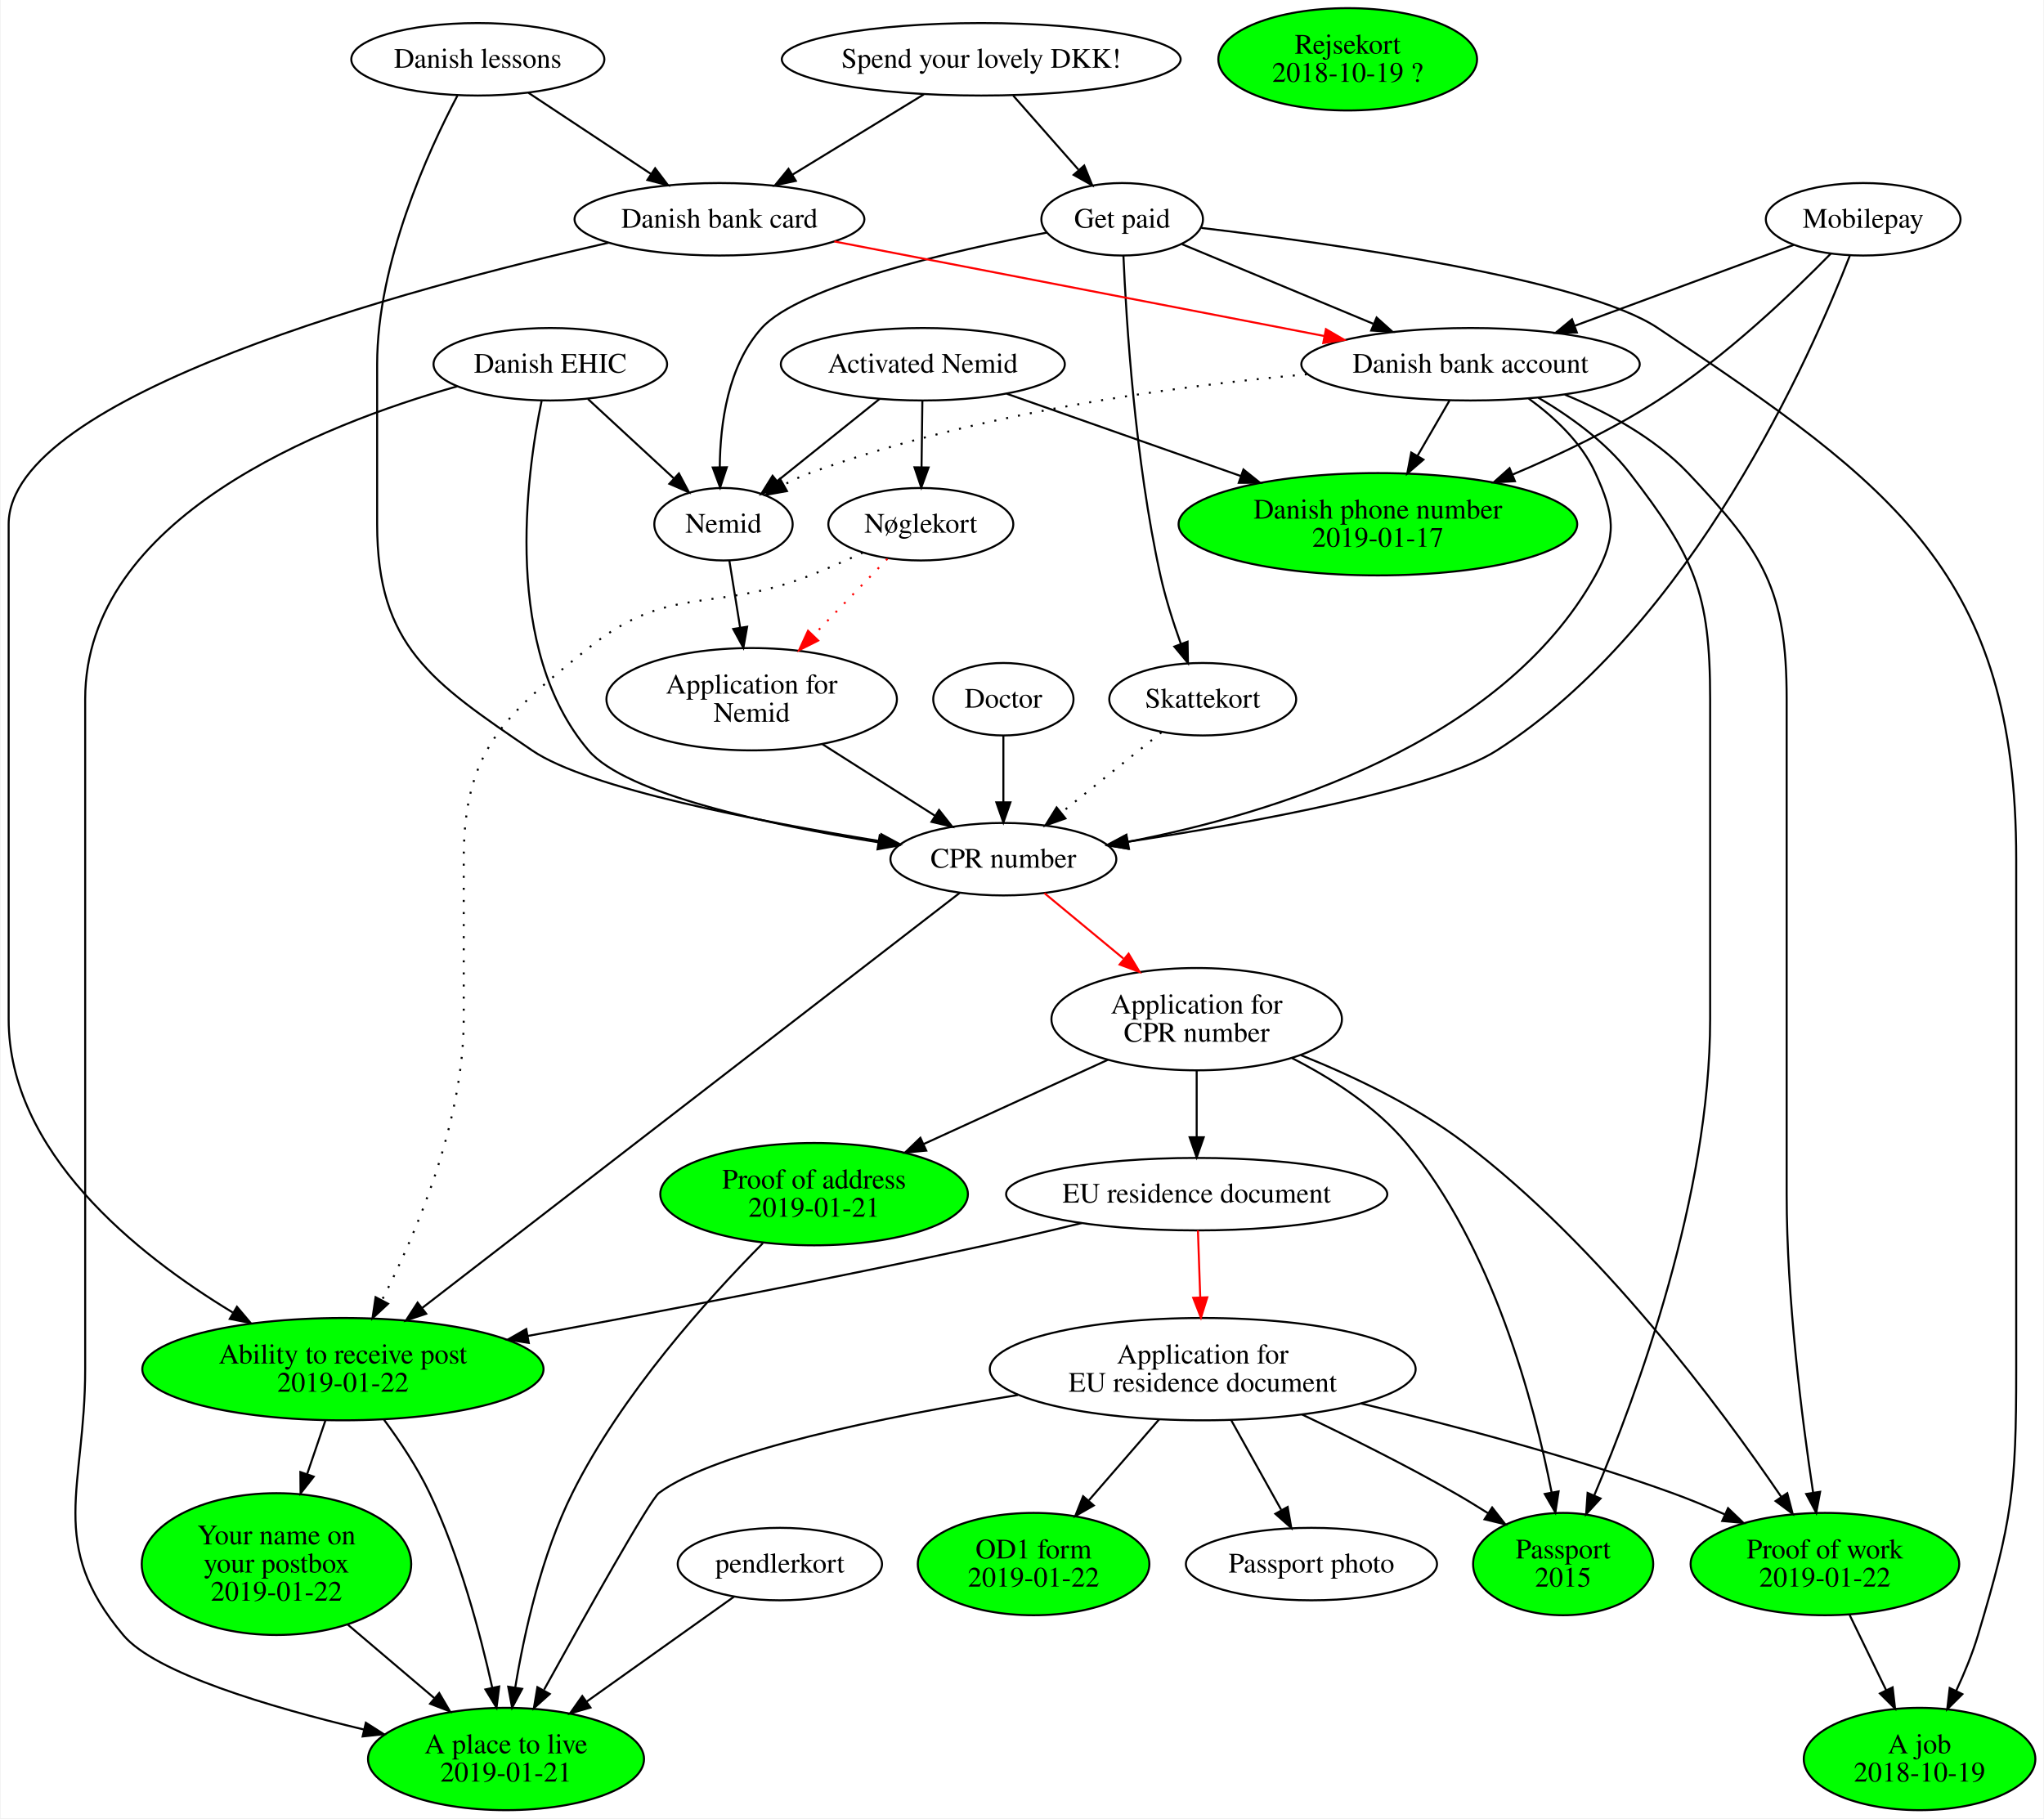
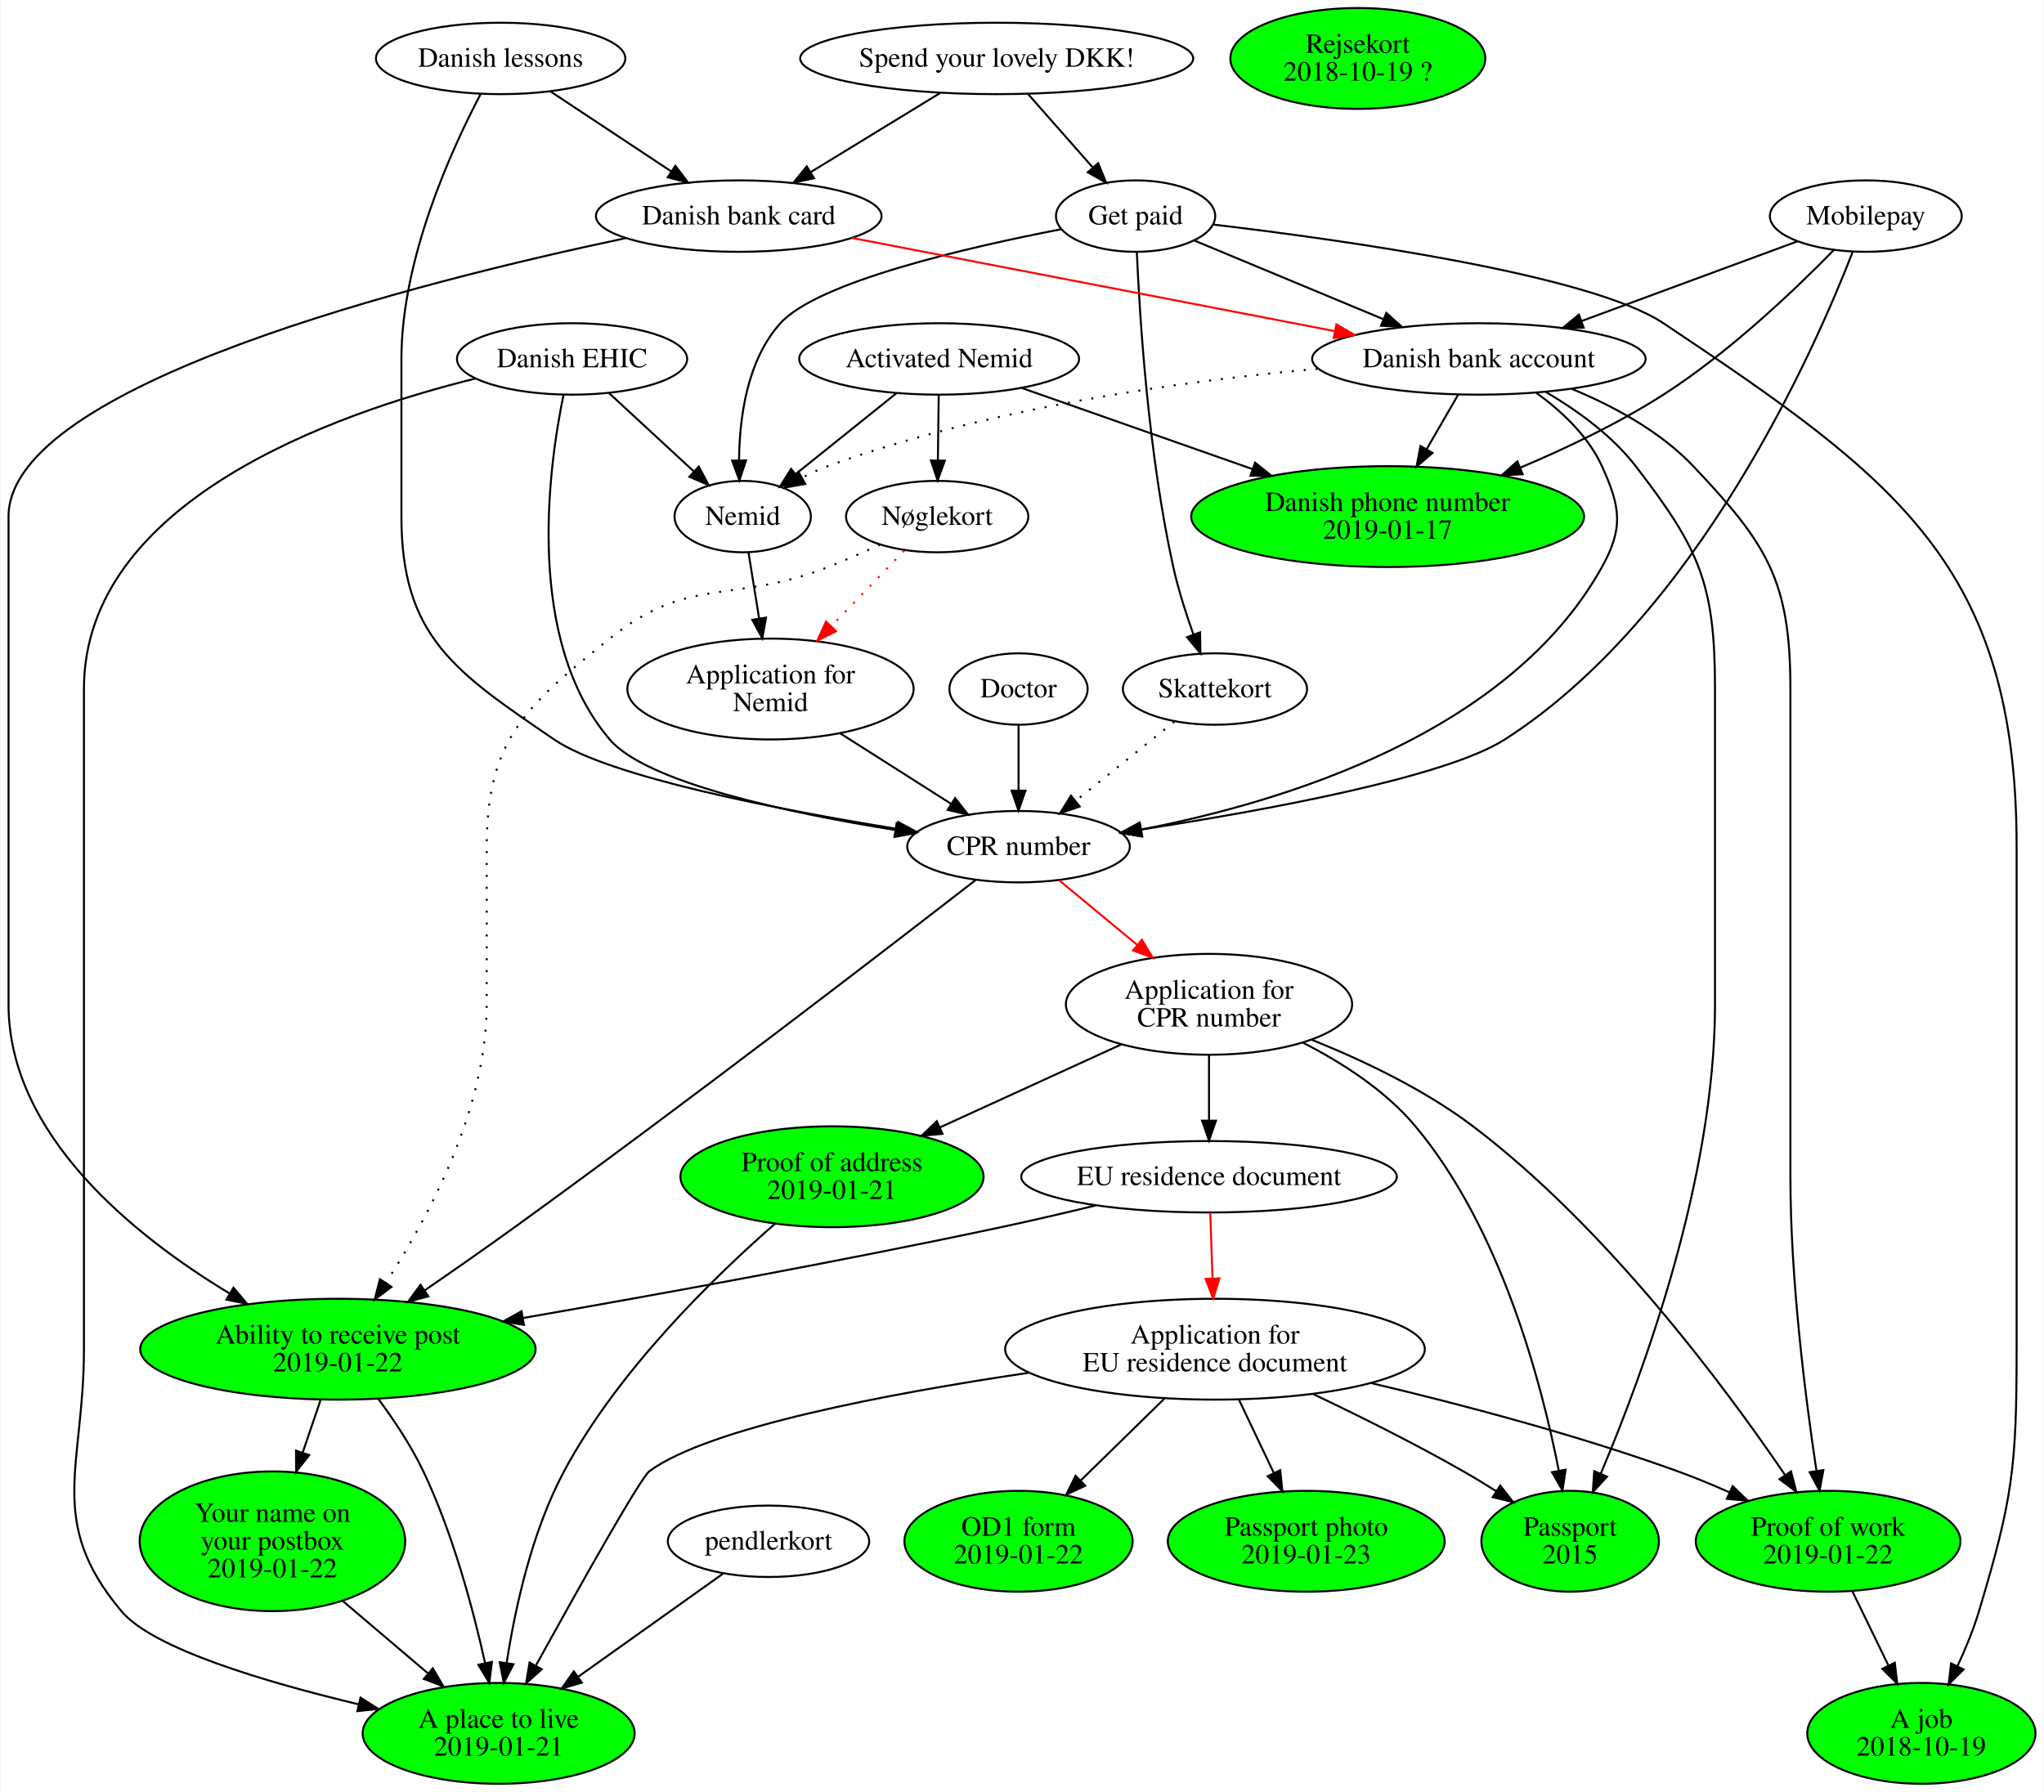
- <svg xmlns="http://www.w3.org/2000/svg" width="1015pt" height="903pt" viewBox="0.00 0.00 1014.50 903.09">
+ <svg xmlns="http://www.w3.org/2000/svg" width="1030pt" height="903pt" viewBox="0.00 0.00 1029.50 903.09">
  <g id="graph0" class="graph" transform="scale(1 1) rotate(0) translate(4 899.0925)">
-     <polygon fill="#ffffff" stroke="transparent" points="-4,4 -4,-899.092 1010.505,-899.092 1010.505,4 -4,4" />
+     <polygon fill="#ffffff" stroke="transparent" points="-4,4 -4,-899.092 1025.505,-899.092 1025.505,4 -4,4" />
    <g id="node1" class="node">
-       <ellipse fill="#00ff00" stroke="#000000" cx="949" cy="-25.456" rx="57.51" ry="25.412" />
-       <text text-anchor="middle" x="949" y="-28.256" font-family="Times,serif" font-size="14.00" fill="#000000">A job</text>
-       <text text-anchor="middle" x="949" y="-14.256" font-family="Times,serif" font-size="14.00" fill="#000000">2018-10-19</text>
+       <ellipse fill="#00ff00" stroke="#000000" cx="964" cy="-25.456" rx="57.51" ry="25.412" />
+       <text text-anchor="middle" x="964" y="-28.256" font-family="Times,serif" font-size="14.00" fill="#000000">A job</text>
+       <text text-anchor="middle" x="964" y="-14.256" font-family="Times,serif" font-size="14.00" fill="#000000">2018-10-19</text>
    </g>
    <g id="node2" class="node">
-       <ellipse fill="#00ff00" stroke="#000000" cx="902" cy="-122.267" rx="66.707" ry="25.412" />
-       <text text-anchor="middle" x="902" y="-125.067" font-family="Times,serif" font-size="14.00" fill="#000000">Proof of work</text>
-       <text text-anchor="middle" x="902" y="-111.067" font-family="Times,serif" font-size="14.00" fill="#000000">2019-01-22</text>
+       <ellipse fill="#00ff00" stroke="#000000" cx="917" cy="-122.267" rx="66.707" ry="25.412" />
+       <text text-anchor="middle" x="917" y="-125.067" font-family="Times,serif" font-size="14.00" fill="#000000">Proof of work</text>
+       <text text-anchor="middle" x="917" y="-111.067" font-family="Times,serif" font-size="14.00" fill="#000000">2019-01-22</text>
    </g>
    <g id="edge1" class="edge">
-       <path fill="none" stroke="#000000" d="M914.226,-97.084C919.775,-85.655 926.422,-71.962 932.412,-59.624" />
-       <polygon fill="#000000" stroke="#000000" points="935.616,-61.038 936.835,-50.513 929.319,-57.98 935.616,-61.038" />
+       <path fill="none" stroke="#000000" d="M929.226,-97.084C934.775,-85.655 941.422,-71.962 947.412,-59.624" />
+       <polygon fill="#000000" stroke="#000000" points="950.616,-61.038 951.835,-50.513 944.319,-57.98 950.616,-61.038" />
    </g>
    <g id="node3" class="node">
-       <ellipse fill="#00ff00" stroke="#000000" cx="772" cy="-122.267" rx="44.73" ry="25.412" />
-       <text text-anchor="middle" x="772" y="-125.067" font-family="Times,serif" font-size="14.00" fill="#000000">Passport</text>
-       <text text-anchor="middle" x="772" y="-111.067" font-family="Times,serif" font-size="14.00" fill="#000000">2015</text>
+       <ellipse fill="#00ff00" stroke="#000000" cx="787" cy="-122.267" rx="44.73" ry="25.412" />
+       <text text-anchor="middle" x="787" y="-125.067" font-family="Times,serif" font-size="14.00" fill="#000000">Passport</text>
+       <text text-anchor="middle" x="787" y="-111.067" font-family="Times,serif" font-size="14.00" fill="#000000">2015</text>
    </g>
    <g id="node4" class="node">
-       <ellipse fill="#00ff00" stroke="#000000" cx="680" cy="-638.725" rx="98.984" ry="25.412" />
-       <text text-anchor="middle" x="680" y="-641.525" font-family="Times,serif" font-size="14.00" fill="#000000">Danish phone number</text>
-       <text text-anchor="middle" x="680" y="-627.525" font-family="Times,serif" font-size="14.00" fill="#000000">2019-01-17</text>
+       <ellipse fill="#00ff00" stroke="#000000" cx="695" cy="-638.725" rx="98.984" ry="25.412" />
+       <text text-anchor="middle" x="695" y="-641.525" font-family="Times,serif" font-size="14.00" fill="#000000">Danish phone number</text>
+       <text text-anchor="middle" x="695" y="-627.525" font-family="Times,serif" font-size="14.00" fill="#000000">2019-01-17</text>
    </g>
    <g id="node5" class="node">
-       <ellipse fill="#00ff00" stroke="#000000" cx="665" cy="-869.637" rx="64.248" ry="25.412" />
-       <text text-anchor="middle" x="665" y="-872.437" font-family="Times,serif" font-size="14.00" fill="#000000">Rejsekort</text>
-       <text text-anchor="middle" x="665" y="-858.437" font-family="Times,serif" font-size="14.00" fill="#000000">2018-10-19 ?</text>
+       <ellipse fill="#00ff00" stroke="#000000" cx="680" cy="-869.637" rx="64.248" ry="25.412" />
+       <text text-anchor="middle" x="680" y="-872.437" font-family="Times,serif" font-size="14.00" fill="#000000">Rejsekort</text>
+       <text text-anchor="middle" x="680" y="-858.437" font-family="Times,serif" font-size="14.00" fill="#000000">2018-10-19 ?</text>
    </g>
    <g id="node6" class="node">
      <ellipse fill="#00ff00" stroke="#000000" cx="247" cy="-25.456" rx="68.545" ry="25.412" />
      <text text-anchor="middle" x="247" y="-28.256" font-family="Times,serif" font-size="14.00" fill="#000000">A place to live</text>
      <text text-anchor="middle" x="247" y="-14.256" font-family="Times,serif" font-size="14.00" fill="#000000">2019-01-21</text>
    </g>
    <g id="node7" class="node">
      <ellipse fill="#00ff00" stroke="#000000" cx="133" cy="-122.267" rx="66.919" ry="35.211" />
      <text text-anchor="middle" x="133" y="-132.067" font-family="Times,serif" font-size="14.00" fill="#000000">Your name on</text>
      <text text-anchor="middle" x="133" y="-118.067" font-family="Times,serif" font-size="14.00" fill="#000000">your postbox</text>
      <text text-anchor="middle" x="133" y="-104.067" font-family="Times,serif" font-size="14.00" fill="#000000">2019-01-22</text>
    </g>
    <g id="edge2" class="edge">
      <path fill="none" stroke="#000000" d="M168.445,-92.166C182.105,-80.566 197.701,-67.322 211.377,-55.707" />
      <polygon fill="#000000" stroke="#000000" points="213.822,-58.223 219.179,-49.082 209.291,-52.888 213.822,-58.223" />
    </g>
    <g id="node8" class="node">
      <ellipse fill="#00ff00" stroke="#000000" cx="166" cy="-219.078" rx="99.627" ry="25.412" />
      <text text-anchor="middle" x="166" y="-221.878" font-family="Times,serif" font-size="14.00" fill="#000000">Ability to receive post</text>
      <text text-anchor="middle" x="166" y="-207.878" font-family="Times,serif" font-size="14.00" fill="#000000">2019-01-22</text>
    </g>
    <g id="edge3" class="edge">
      <path fill="none" stroke="#000000" d="M186.425,-193.934C194.344,-183.236 202.943,-170.315 209,-157.622 223.907,-126.383 234.117,-88.138 240.169,-60.842" />
      <polygon fill="#000000" stroke="#000000" points="243.615,-61.465 242.286,-50.954 236.77,-59.999 243.615,-61.465" />
    </g>
    <g id="edge4" class="edge">
      <path fill="none" stroke="#000000" d="M157.33,-193.642C154.553,-185.496 151.391,-176.22 148.287,-167.113" />
      <polygon fill="#000000" stroke="#000000" points="151.501,-165.695 144.962,-157.359 144.875,-167.954 151.501,-165.695" />
    </g>
    <g id="node9" class="node">
      <ellipse fill="none" stroke="#000000" cx="383" cy="-122.267" rx="50.74" ry="18" />
      <text text-anchor="middle" x="383" y="-118.067" font-family="Times,serif" font-size="14.00" fill="#000000">pendlerkort</text>
    </g>
    <g id="edge5" class="edge">
      <path fill="none" stroke="#000000" d="M360.237,-106.063C340.282,-91.859 310.817,-70.884 286.945,-53.891" />
      <polygon fill="#000000" stroke="#000000" points="288.936,-51.011 278.759,-48.063 284.876,-56.714 288.936,-51.011" />
    </g>
    <g id="node10" class="node">
-       <ellipse fill="none" stroke="#000000" cx="593" cy="-219.078" rx="105.743" ry="25.412" />
-       <text text-anchor="middle" x="593" y="-221.878" font-family="Times,serif" font-size="14.00" fill="#000000">Application for</text>
-       <text text-anchor="middle" x="593" y="-207.878" font-family="Times,serif" font-size="14.00" fill="#000000">EU residence document</text>
+       <ellipse fill="none" stroke="#000000" cx="608" cy="-219.078" rx="105.743" ry="25.412" />
+       <text text-anchor="middle" x="608" y="-221.878" font-family="Times,serif" font-size="14.00" fill="#000000">Application for</text>
+       <text text-anchor="middle" x="608" y="-207.878" font-family="Times,serif" font-size="14.00" fill="#000000">EU residence document</text>
    </g>
    <g id="edge7" class="edge">
-       <path fill="none" stroke="#000000" d="M671.728,-201.995C717.387,-191.18 775.637,-175.816 826,-157.622 834.644,-154.5 843.649,-150.766 852.31,-146.913" />
-       <polygon fill="#000000" stroke="#000000" points="853.89,-150.039 861.54,-142.708 850.989,-143.669 853.89,-150.039" />
+       <path fill="none" stroke="#000000" d="M686.728,-201.995C732.387,-191.18 790.637,-175.816 841,-157.622 849.644,-154.5 858.649,-150.766 867.31,-146.913" />
+       <polygon fill="#000000" stroke="#000000" points="868.89,-150.039 876.54,-142.708 865.989,-143.669 868.89,-150.039" />
    </g>
    <g id="edge8" class="edge">
-       <path fill="none" stroke="#000000" d="M642.401,-196.511C665.683,-185.441 693.633,-171.52 718,-157.622 723.494,-154.489 729.189,-151.019 734.731,-147.513" />
-       <polygon fill="#000000" stroke="#000000" points="736.751,-150.375 743.262,-142.017 732.96,-144.491 736.751,-150.375" />
+       <path fill="none" stroke="#000000" d="M657.401,-196.511C680.683,-185.441 708.633,-171.52 733,-157.622 738.494,-154.489 744.189,-151.019 749.731,-147.513" />
+       <polygon fill="#000000" stroke="#000000" points="751.751,-150.375 758.262,-142.017 747.96,-144.491 751.751,-150.375" />
    </g>
    <g id="edge6" class="edge">
-       <path fill="none" stroke="#000000" d="M501.235,-206.23C434.501,-195.417 351.128,-178.407 323,-157.622 318.511,-154.305 286.933,-97.963 265.919,-59.923" />
-       <polygon fill="#000000" stroke="#000000" points="268.721,-57.756 260.827,-50.69 262.592,-61.137 268.721,-57.756" />
+       <path fill="none" stroke="#000000" d="M514.058,-207.18C443.168,-196.683 353.149,-179.635 323,-157.622 318.492,-154.331 286.921,-97.981 265.913,-59.932" />
+       <polygon fill="#000000" stroke="#000000" points="268.715,-57.765 260.822,-50.697 262.584,-61.144 268.715,-57.765" />
    </g>
    <g id="node11" class="node">
      <ellipse fill="#00ff00" stroke="#000000" cx="509" cy="-122.267" rx="57.51" ry="25.412" />
      <text text-anchor="middle" x="509" y="-125.067" font-family="Times,serif" font-size="14.00" fill="#000000">OD1 form</text>
      <text text-anchor="middle" x="509" y="-111.067" font-family="Times,serif" font-size="14.00" fill="#000000">2019-01-22</text>
    </g>
    <g id="edge9" class="edge">
-       <path fill="none" stroke="#000000" d="M571.368,-194.147C560.74,-181.899 547.817,-167.005 536.497,-153.957" />
-       <polygon fill="#000000" stroke="#000000" points="538.887,-151.372 529.69,-146.113 533.6,-155.959 538.887,-151.372" />
+       <path fill="none" stroke="#000000" d="M582.505,-194.147C569.647,-181.573 553.937,-166.211 540.347,-152.921" />
+       <polygon fill="#000000" stroke="#000000" points="542.643,-150.271 533.046,-145.781 537.749,-155.275 542.643,-150.271" />
    </g>
    <g id="node12" class="node">
-       <ellipse fill="none" stroke="#000000" cx="647" cy="-122.267" rx="62.367" ry="18" />
-       <text text-anchor="middle" x="647" y="-118.067" font-family="Times,serif" font-size="14.00" fill="#000000">Passport photo</text>
+       <ellipse fill="#00ff00" stroke="#000000" cx="654" cy="-122.267" rx="69.778" ry="25.412" />
+       <text text-anchor="middle" x="654" y="-125.067" font-family="Times,serif" font-size="14.00" fill="#000000">Passport photo</text>
+       <text text-anchor="middle" x="654" y="-111.067" font-family="Times,serif" font-size="14.00" fill="#000000">2019-01-23</text>
    </g>
    <g id="edge10" class="edge">
-       <path fill="none" stroke="#000000" d="M607.188,-193.642C614.805,-179.987 624.192,-163.156 631.939,-149.269" />
-       <polygon fill="#000000" stroke="#000000" points="635.183,-150.638 636.997,-140.2 629.069,-147.228 635.183,-150.638" />
+       <path fill="none" stroke="#000000" d="M620.086,-193.642C625.421,-182.414 631.776,-169.04 637.535,-156.919" />
+       <polygon fill="#000000" stroke="#000000" points="640.864,-158.067 641.995,-147.533 634.542,-155.063 640.864,-158.067" />
    </g>
    <g id="node13" class="node">
-       <ellipse fill="none" stroke="#000000" cx="590" cy="-305.99" rx="94.655" ry="18" />
-       <text text-anchor="middle" x="590" y="-301.79" font-family="Times,serif" font-size="14.00" fill="#000000">EU residence document</text>
+       <ellipse fill="none" stroke="#000000" cx="605" cy="-305.99" rx="94.655" ry="18" />
+       <text text-anchor="middle" x="605" y="-301.79" font-family="Times,serif" font-size="14.00" fill="#000000">EU residence document</text>
    </g>
    <g id="edge12" class="edge">
-       <path fill="none" stroke="#000000" d="M532.894,-291.624C517.389,-287.866 500.58,-283.921 485,-280.534 408.752,-263.957 321.75,-247.348 257.886,-235.584" />
-       <polygon fill="#000000" stroke="#000000" points="258.308,-232.103 247.84,-233.738 257.043,-238.988 258.308,-232.103" />
+       <path fill="none" stroke="#000000" d="M547.913,-291.536C532.408,-287.779 515.594,-283.856 500,-280.534 419.097,-263.298 326.554,-246.496 259.429,-234.829" />
+       <polygon fill="#000000" stroke="#000000" points="259.748,-231.332 249.297,-233.073 258.553,-238.23 259.748,-231.332" />
    </g>
    <g id="edge11" class="edge">
-       <path fill="none" stroke="#ff0000" d="M590.622,-287.982C590.953,-278.389 591.372,-266.241 591.766,-254.827" />
-       <polygon fill="#ff0000" stroke="#ff0000" points="595.27,-254.759 592.117,-244.644 588.274,-254.518 595.27,-254.759" />
+       <path fill="none" stroke="#ff0000" d="M605.622,-287.982C605.953,-278.389 606.372,-266.241 606.766,-254.827" />
+       <polygon fill="#ff0000" stroke="#ff0000" points="610.27,-254.759 607.117,-244.644 603.274,-254.518 610.27,-254.759" />
    </g>
    <g id="node14" class="node">
-       <ellipse fill="none" stroke="#000000" cx="590" cy="-392.902" rx="72.138" ry="25.412" />
-       <text text-anchor="middle" x="590" y="-395.702" font-family="Times,serif" font-size="14.00" fill="#000000">Application for</text>
-       <text text-anchor="middle" x="590" y="-381.702" font-family="Times,serif" font-size="14.00" fill="#000000">CPR number</text>
+       <ellipse fill="none" stroke="#000000" cx="605" cy="-392.902" rx="72.138" ry="25.412" />
+       <text text-anchor="middle" x="605" y="-395.702" font-family="Times,serif" font-size="14.00" fill="#000000">Application for</text>
+       <text text-anchor="middle" x="605" y="-381.702" font-family="Times,serif" font-size="14.00" fill="#000000">CPR number</text>
    </g>
    <g id="edge14" class="edge">
-       <path fill="none" stroke="#000000" d="M641.798,-375.023C667.661,-364.644 698.561,-349.944 723,-331.446 790.17,-280.603 849.696,-200.618 880.265,-155.717" />
-       <polygon fill="#000000" stroke="#000000" points="883.302,-157.473 885.986,-147.224 877.497,-153.562 883.302,-157.473" />
+       <path fill="none" stroke="#000000" d="M656.798,-375.023C682.661,-364.644 713.561,-349.944 738,-331.446 805.17,-280.603 864.696,-200.618 895.265,-155.717" />
+       <polygon fill="#000000" stroke="#000000" points="898.302,-157.473 900.986,-147.224 892.497,-153.562 898.302,-157.473" />
    </g>
    <g id="edge16" class="edge">
-       <path fill="none" stroke="#000000" d="M637.387,-373.538C657.131,-363.471 678.922,-349.457 694,-331.446 737.048,-280.025 757.536,-202.559 766.296,-157.743" />
-       <polygon fill="#000000" stroke="#000000" points="769.74,-158.365 768.135,-147.893 762.859,-157.081 769.74,-158.365" />
+       <path fill="none" stroke="#000000" d="M652.387,-373.538C672.131,-363.471 693.922,-349.457 709,-331.446 752.048,-280.025 772.536,-202.559 781.296,-157.743" />
+       <polygon fill="#000000" stroke="#000000" points="784.74,-158.365 783.135,-147.893 777.859,-157.081 784.74,-158.365" />
    </g>
    <g id="edge13" class="edge">
-       <path fill="none" stroke="#000000" d="M590,-367.295C590,-356.93 590,-344.926 590,-334.301" />
-       <polygon fill="#000000" stroke="#000000" points="593.5,-334.249 590,-324.249 586.5,-334.249 593.5,-334.249" />
+       <path fill="none" stroke="#000000" d="M605,-367.295C605,-356.93 605,-344.926 605,-334.301" />
+       <polygon fill="#000000" stroke="#000000" points="608.5,-334.249 605,-324.249 601.5,-334.249 608.5,-334.249" />
    </g>
    <g id="node15" class="node">
-       <ellipse fill="#00ff00" stroke="#000000" cx="400" cy="-305.99" rx="76.394" ry="25.412" />
-       <text text-anchor="middle" x="400" y="-308.79" font-family="Times,serif" font-size="14.00" fill="#000000">Proof of address</text>
-       <text text-anchor="middle" x="400" y="-294.79" font-family="Times,serif" font-size="14.00" fill="#000000">2019-01-21</text>
+       <ellipse fill="#00ff00" stroke="#000000" cx="415" cy="-305.99" rx="76.394" ry="25.412" />
+       <text text-anchor="middle" x="415" y="-308.79" font-family="Times,serif" font-size="14.00" fill="#000000">Proof of address</text>
+       <text text-anchor="middle" x="415" y="-294.79" font-family="Times,serif" font-size="14.00" fill="#000000">2019-01-21</text>
    </g>
    <g id="edge15" class="edge">
-       <path fill="none" stroke="#000000" d="M545.933,-372.744C518.631,-360.255 483.361,-344.122 454.335,-330.844" />
-       <polygon fill="#000000" stroke="#000000" points="455.697,-327.619 445.148,-326.642 452.786,-333.985 455.697,-327.619" />
+       <path fill="none" stroke="#000000" d="M560.933,-372.744C533.631,-360.255 498.361,-344.122 469.335,-330.844" />
+       <polygon fill="#000000" stroke="#000000" points="470.697,-327.619 460.148,-326.642 467.786,-333.985 470.697,-327.619" />
    </g>
    <g id="edge19" class="edge">
-       <path fill="none" stroke="#000000" d="M374.534,-281.621C347.186,-254.038 304.384,-206.545 280,-157.622 264.658,-126.842 256.098,-88.383 251.565,-60.902" />
-       <polygon fill="#000000" stroke="#000000" points="255.012,-60.29 250.019,-50.946 248.095,-61.364 255.012,-60.29" />
+       <path fill="none" stroke="#000000" d="M386.232,-282.28C355.361,-255.274 307.118,-208.283 280,-157.622 263.72,-127.208 255.279,-88.545 251.029,-60.906" />
+       <polygon fill="#000000" stroke="#000000" points="254.477,-60.298 249.597,-50.894 247.548,-61.288 254.477,-60.298" />
    </g>
    <g id="node16" class="node">
-       <ellipse fill="none" stroke="#000000" cx="494" cy="-472.357" rx="56.094" ry="18" />
-       <text text-anchor="middle" x="494" y="-468.157" font-family="Times,serif" font-size="14.00" fill="#000000">CPR number</text>
+       <ellipse fill="none" stroke="#000000" cx="509" cy="-472.357" rx="56.094" ry="18" />
+       <text text-anchor="middle" x="509" y="-468.157" font-family="Times,serif" font-size="14.00" fill="#000000">CPR number</text>
    </g>
    <g id="edge18" class="edge">
-       <path fill="none" stroke="#000000" d="M472.225,-455.543C417.778,-413.5 275.11,-303.332 205.433,-249.528" />
-       <polygon fill="#000000" stroke="#000000" points="207.363,-246.596 197.308,-243.254 203.084,-252.136 207.363,-246.596" />
+       <path fill="none" stroke="#000000" d="M487.487,-455.622C444.002,-421.903 342.35,-343.633 255,-280.534 240.367,-269.964 224.174,-258.666 209.656,-248.678" />
+       <polygon fill="#000000" stroke="#000000" points="211.552,-245.734 201.326,-242.964 207.592,-251.507 211.552,-245.734" />
    </g>
    <g id="edge17" class="edge">
-       <path fill="none" stroke="#ff0000" d="M514.359,-455.507C525.754,-446.076 540.301,-434.036 553.588,-423.038" />
-       <polygon fill="#ff0000" stroke="#ff0000" points="556.187,-425.43 561.659,-416.358 551.724,-420.038 556.187,-425.43" />
+       <path fill="none" stroke="#ff0000" d="M529.359,-455.507C540.754,-446.076 555.301,-434.036 568.588,-423.038" />
+       <polygon fill="#ff0000" stroke="#ff0000" points="571.187,-425.43 576.659,-416.358 566.724,-420.038 571.187,-425.43" />
    </g>
    <g id="node17" class="node">
-       <ellipse fill="none" stroke="#000000" cx="593" cy="-551.813" rx="46.413" ry="18" />
-       <text text-anchor="middle" x="593" y="-547.613" font-family="Times,serif" font-size="14.00" fill="#000000">Skattekort</text>
+       <ellipse fill="none" stroke="#000000" cx="608" cy="-551.813" rx="46.413" ry="18" />
+       <text text-anchor="middle" x="608" y="-547.613" font-family="Times,serif" font-size="14.00" fill="#000000">Skattekort</text>
    </g>
    <g id="edge20" class="edge">
-       <path fill="none" stroke="#000000" stroke-dasharray="1,5" d="M572.487,-535.35C558.115,-523.815 538.709,-508.24 522.789,-495.463" />
-       <polygon fill="#000000" stroke="#000000" points="524.817,-492.603 514.827,-489.073 520.435,-498.062 524.817,-492.603" />
+       <path fill="none" stroke="#000000" stroke-dasharray="1,5" d="M587.487,-535.35C573.115,-523.815 553.709,-508.24 537.789,-495.463" />
+       <polygon fill="#000000" stroke="#000000" points="539.817,-492.603 529.827,-489.073 535.435,-498.062 539.817,-492.603" />
    </g>
    <g id="node18" class="node">
-       <ellipse fill="none" stroke="#000000" cx="369" cy="-551.813" rx="72.138" ry="25.412" />
-       <text text-anchor="middle" x="369" y="-554.613" font-family="Times,serif" font-size="14.00" fill="#000000">Application for</text>
-       <text text-anchor="middle" x="369" y="-540.613" font-family="Times,serif" font-size="14.00" fill="#000000">Nemid</text>
+       <ellipse fill="none" stroke="#000000" cx="384" cy="-551.813" rx="72.138" ry="25.412" />
+       <text text-anchor="middle" x="384" y="-554.613" font-family="Times,serif" font-size="14.00" fill="#000000">Application for</text>
+       <text text-anchor="middle" x="384" y="-540.613" font-family="Times,serif" font-size="14.00" fill="#000000">Nemid</text>
    </g>
    <g id="edge21" class="edge">
-       <path fill="none" stroke="#000000" d="M404.152,-529.469C421.616,-518.368 442.628,-505.012 459.94,-494.008" />
-       <polygon fill="#000000" stroke="#000000" points="462.055,-496.81 468.617,-488.492 458.3,-490.903 462.055,-496.81" />
+       <path fill="none" stroke="#000000" d="M419.152,-529.469C436.616,-518.368 457.628,-505.012 474.94,-494.008" />
+       <polygon fill="#000000" stroke="#000000" points="477.055,-496.81 483.617,-488.492 473.3,-490.903 477.055,-496.81" />
    </g>
    <g id="node19" class="node">
-       <ellipse fill="none" stroke="#000000" cx="355" cy="-638.725" rx="34.353" ry="18" />
-       <text text-anchor="middle" x="355" y="-634.525" font-family="Times,serif" font-size="14.00" fill="#000000">Nemid</text>
+       <ellipse fill="none" stroke="#000000" cx="370" cy="-638.725" rx="34.353" ry="18" />
+       <text text-anchor="middle" x="370" y="-634.525" font-family="Times,serif" font-size="14.00" fill="#000000">Nemid</text>
    </g>
    <g id="edge22" class="edge">
-       <path fill="none" stroke="#000000" d="M357.901,-620.717C359.446,-611.124 361.403,-598.976 363.241,-587.562" />
-       <polygon fill="#000000" stroke="#000000" points="366.747,-587.809 364.882,-577.379 359.836,-586.695 366.747,-587.809" />
+       <path fill="none" stroke="#000000" d="M372.901,-620.717C374.446,-611.124 376.403,-598.976 378.241,-587.562" />
+       <polygon fill="#000000" stroke="#000000" points="381.747,-587.809 379.882,-577.379 374.836,-586.695 381.747,-587.809" />
    </g>
    <g id="node20" class="node">
-       <ellipse fill="none" stroke="#000000" cx="726" cy="-718.181" rx="84.041" ry="18" />
-       <text text-anchor="middle" x="726" y="-713.981" font-family="Times,serif" font-size="14.00" fill="#000000">Danish bank account</text>
+       <ellipse fill="none" stroke="#000000" cx="741" cy="-718.181" rx="84.041" ry="18" />
+       <text text-anchor="middle" x="741" y="-713.981" font-family="Times,serif" font-size="14.00" fill="#000000">Danish bank account</text>
    </g>
    <g id="edge24" class="edge">
-       <path fill="none" stroke="#000000" d="M772.825,-703.11C793.722,-694.452 817.334,-681.745 834,-664.181 871.502,-624.659 883,-606.296 883,-551.813 883,-551.813 883,-551.813 883,-305.99 883,-254.332 890.524,-194.934 896.103,-157.995" />
-       <polygon fill="#000000" stroke="#000000" points="899.619,-158.159 897.689,-147.742 892.701,-157.089 899.619,-158.159" />
+       <path fill="none" stroke="#000000" d="M787.825,-703.11C808.722,-694.452 832.334,-681.745 849,-664.181 886.502,-624.659 898,-606.296 898,-551.813 898,-551.813 898,-551.813 898,-305.99 898,-254.332 905.524,-194.934 911.103,-157.995" />
+       <polygon fill="#000000" stroke="#000000" points="914.619,-158.159 912.689,-147.742 907.701,-157.089 914.619,-158.159" />
    </g>
    <g id="edge26" class="edge">
-       <path fill="none" stroke="#000000" d="M759.688,-701.56C775.314,-692.394 793.034,-679.708 805,-664.181 837.359,-622.192 845,-604.824 845,-551.813 845,-551.813 845,-551.813 845,-392.902 845,-305.306 808.91,-207.094 787.481,-156.501" />
-       <polygon fill="#000000" stroke="#000000" points="790.575,-154.836 783.406,-147.035 784.146,-157.603 790.575,-154.836" />
+       <path fill="none" stroke="#000000" d="M774.688,-701.56C790.314,-692.394 808.034,-679.708 820,-664.181 852.359,-622.192 860,-604.824 860,-551.813 860,-551.813 860,-551.813 860,-392.902 860,-305.306 823.91,-207.094 802.481,-156.501" />
+       <polygon fill="#000000" stroke="#000000" points="805.575,-154.836 798.406,-147.035 799.146,-157.603 805.575,-154.836" />
    </g>
    <g id="edge27" class="edge">
-       <path fill="none" stroke="#000000" d="M715.562,-700.151C710.861,-692.032 705.151,-682.168 699.694,-672.743" />
-       <polygon fill="#000000" stroke="#000000" points="702.621,-670.812 694.581,-663.911 696.563,-674.319 702.621,-670.812" />
+       <path fill="none" stroke="#000000" d="M730.562,-700.151C725.861,-692.032 720.151,-682.168 714.694,-672.743" />
+       <polygon fill="#000000" stroke="#000000" points="717.621,-670.812 709.581,-663.911 711.563,-674.319 717.621,-670.812" />
    </g>
    <g id="edge23" class="edge">
-       <path fill="none" stroke="#000000" d="M754.867,-701.153C767.537,-691.967 781.082,-679.381 788,-664.181 797.374,-643.586 798.999,-633.043 788,-613.269 741.387,-529.467 627.708,-494.869 556.145,-481.052" />
-       <polygon fill="#000000" stroke="#000000" points="556.375,-477.536 545.906,-479.161 555.104,-484.419 556.375,-477.536" />
+       <path fill="none" stroke="#000000" d="M769.867,-701.153C782.537,-691.967 796.082,-679.381 803,-664.181 812.374,-643.586 813.999,-633.043 803,-613.269 756.387,-529.467 642.708,-494.869 571.145,-481.052" />
+       <polygon fill="#000000" stroke="#000000" points="571.375,-477.536 560.906,-479.161 570.104,-484.419 571.375,-477.536" />
    </g>
    <g id="edge25" class="edge">
-       <path fill="none" stroke="#000000" stroke-dasharray="1,5" d="M644.69,-713.201C576.994,-707.089 478.946,-693.622 398,-664.181 393.664,-662.604 389.273,-660.583 385.038,-658.371" />
-       <polygon fill="#000000" stroke="#000000" points="386.525,-655.192 376.096,-653.322 383.083,-661.287 386.525,-655.192" />
+       <path fill="none" stroke="#000000" stroke-dasharray="1,5" d="M659.69,-713.201C591.994,-707.089 493.946,-693.622 413,-664.181 408.664,-662.604 404.273,-660.583 400.038,-658.371" />
+       <polygon fill="#000000" stroke="#000000" points="401.525,-655.192 391.096,-653.322 398.083,-661.287 401.525,-655.192" />
    </g>
    <g id="node21" class="node">
-       <ellipse fill="none" stroke="#000000" cx="454" cy="-718.181" rx="70.527" ry="18" />
-       <text text-anchor="middle" x="454" y="-713.981" font-family="Times,serif" font-size="14.00" fill="#000000">Activated Nemid</text>
+       <ellipse fill="none" stroke="#000000" cx="469" cy="-718.181" rx="70.527" ry="18" />
+       <text text-anchor="middle" x="469" y="-713.981" font-family="Times,serif" font-size="14.00" fill="#000000">Activated Nemid</text>
    </g>
    <g id="edge29" class="edge">
-       <path fill="none" stroke="#000000" d="M495.715,-703.515C528.284,-692.064 574.207,-675.919 612.061,-662.611" />
-       <polygon fill="#000000" stroke="#000000" points="613.225,-665.912 621.498,-659.293 610.903,-659.308 613.225,-665.912" />
+       <path fill="none" stroke="#000000" d="M510.715,-703.515C543.284,-692.064 589.207,-675.919 627.061,-662.611" />
+       <polygon fill="#000000" stroke="#000000" points="628.225,-665.912 636.498,-659.293 625.903,-659.308 628.225,-665.912" />
    </g>
    <g id="edge28" class="edge">
-       <path fill="none" stroke="#000000" d="M432.519,-700.94C417.603,-688.969 397.627,-672.936 381.689,-660.145" />
-       <polygon fill="#000000" stroke="#000000" points="383.76,-657.319 373.77,-653.79 379.378,-662.779 383.76,-657.319" />
+       <path fill="none" stroke="#000000" d="M447.519,-700.94C432.603,-688.969 412.627,-672.936 396.689,-660.145" />
+       <polygon fill="#000000" stroke="#000000" points="398.76,-657.319 388.77,-653.79 394.378,-662.779 398.76,-657.319" />
    </g>
    <g id="node22" class="node">
-       <ellipse fill="none" stroke="#000000" cx="453" cy="-638.725" rx="45.929" ry="18" />
-       <text text-anchor="middle" x="453" y="-634.525" font-family="Times,serif" font-size="14.00" fill="#000000">Nøglekort</text>
+       <ellipse fill="none" stroke="#000000" cx="468" cy="-638.725" rx="45.929" ry="18" />
+       <text text-anchor="middle" x="468" y="-634.525" font-family="Times,serif" font-size="14.00" fill="#000000">Nøglekort</text>
    </g>
    <g id="edge30" class="edge">
-       <path fill="none" stroke="#000000" d="M453.773,-700.151C453.65,-690.366 453.495,-678.048 453.356,-667.017" />
-       <polygon fill="#000000" stroke="#000000" points="456.855,-666.913 453.229,-656.958 449.856,-667.002 456.855,-666.913" />
+       <path fill="none" stroke="#000000" d="M468.773,-700.151C468.65,-690.366 468.495,-678.048 468.356,-667.017" />
+       <polygon fill="#000000" stroke="#000000" points="471.855,-666.913 468.229,-656.958 464.856,-667.002 471.855,-666.913" />
    </g>
    <g id="edge32" class="edge">
-       <path fill="none" stroke="#000000" stroke-dasharray="1,5" d="M424.161,-624.605C415.808,-620.727 406.616,-616.659 398,-613.269 350.132,-594.434 328.106,-609.481 288,-577.269 245.772,-543.354 226,-526.519 226,-472.357 226,-472.357 226,-472.357 226,-392.902 226,-342.272 202.974,-287.663 185.451,-253.436" />
-       <polygon fill="#000000" stroke="#000000" points="188.424,-251.571 180.678,-244.343 182.226,-254.824 188.424,-251.571" />
+       <path fill="none" stroke="#000000" stroke-dasharray="1,5" d="M439.161,-624.605C430.808,-620.727 421.616,-616.659 413,-613.269 365.132,-594.434 343.106,-609.481 303,-577.269 260.772,-543.354 241,-526.519 241,-472.357 241,-472.357 241,-472.357 241,-392.902 241,-340.706 212.138,-286.377 190.222,-252.648" />
+       <polygon fill="#000000" stroke="#000000" points="192.996,-250.498 184.539,-244.115 187.17,-254.378 192.996,-250.498" />
    </g>
    <g id="edge31" class="edge">
-       <path fill="none" stroke="#ff0000" stroke-dasharray="1,5" d="M436.404,-621.554C425.933,-610.719 412.086,-596.393 399.668,-583.544" />
-       <polygon fill="#ff0000" stroke="#ff0000" points="402.024,-580.946 392.558,-576.187 396.99,-585.81 402.024,-580.946" />
+       <path fill="none" stroke="#ff0000" stroke-dasharray="1,5" d="M451.404,-621.554C440.933,-610.719 427.086,-596.393 414.668,-583.544" />
+       <polygon fill="#ff0000" stroke="#ff0000" points="417.024,-580.946 407.558,-576.187 411.99,-585.81 417.024,-580.946" />
    </g>
    <g id="node23" class="node">
-       <ellipse fill="none" stroke="#000000" cx="269" cy="-718.181" rx="58.006" ry="18" />
-       <text text-anchor="middle" x="269" y="-713.981" font-family="Times,serif" font-size="14.00" fill="#000000">Danish EHIC</text>
+       <ellipse fill="none" stroke="#000000" cx="284" cy="-718.181" rx="58.006" ry="18" />
+       <text text-anchor="middle" x="284" y="-713.981" font-family="Times,serif" font-size="14.00" fill="#000000">Danish EHIC</text>
    </g>
    <g id="edge35" class="edge">
-       <path fill="none" stroke="#000000" d="M222.809,-707.219C155.397,-688.156 38,-642.009 38,-551.813 38,-551.813 38,-551.813 38,-219.078 38,-159.734 18.752,-132.287 57,-86.912 72.802,-68.165 129.141,-51.374 176.4,-40.1" />
+       <path fill="none" stroke="#000000" d="M235.398,-708.328C163.706,-690.637 38,-646.165 38,-551.813 38,-551.813 38,-551.813 38,-219.078 38,-159.734 18.752,-132.287 57,-86.912 72.802,-68.165 129.141,-51.374 176.4,-40.1" />
      <polygon fill="#000000" stroke="#000000" points="177.388,-43.463 186.329,-37.779 175.795,-36.647 177.388,-43.463" />
    </g>
    <g id="edge33" class="edge">
-       <path fill="none" stroke="#000000" d="M264.683,-700.016C256.96,-662.625 245.306,-576.374 288,-526.357 306.604,-504.563 378.206,-489.363 431.803,-480.763" />
-       <polygon fill="#000000" stroke="#000000" points="432.583,-484.183 441.923,-479.182 431.503,-477.267 432.583,-484.183" />
+       <path fill="none" stroke="#000000" d="M279.683,-700.016C271.96,-662.625 260.306,-576.374 303,-526.357 321.604,-504.563 393.206,-489.363 446.803,-480.763" />
+       <polygon fill="#000000" stroke="#000000" points="447.583,-484.183 456.923,-479.182 446.503,-477.267 447.583,-484.183" />
    </g>
    <g id="edge34" class="edge">
-       <path fill="none" stroke="#000000" d="M287.661,-700.94C300.132,-689.418 316.676,-674.132 330.245,-661.596" />
-       <polygon fill="#000000" stroke="#000000" points="332.867,-663.939 337.837,-654.582 328.117,-658.797 332.867,-663.939" />
+       <path fill="none" stroke="#000000" d="M302.661,-700.94C315.132,-689.418 331.676,-674.132 345.245,-661.596" />
+       <polygon fill="#000000" stroke="#000000" points="347.867,-663.939 352.837,-654.582 343.117,-658.797 347.867,-663.939" />
    </g>
    <g id="node24" class="node">
-       <ellipse fill="none" stroke="#000000" cx="494" cy="-551.813" rx="34.828" ry="18" />
-       <text text-anchor="middle" x="494" y="-547.613" font-family="Times,serif" font-size="14.00" fill="#000000">Doctor</text>
+       <ellipse fill="none" stroke="#000000" cx="509" cy="-551.813" rx="34.828" ry="18" />
+       <text text-anchor="middle" x="509" y="-547.613" font-family="Times,serif" font-size="14.00" fill="#000000">Doctor</text>
    </g>
    <g id="edge36" class="edge">
-       <path fill="none" stroke="#000000" d="M494,-533.784C494,-523.999 494,-511.681 494,-500.649" />
-       <polygon fill="#000000" stroke="#000000" points="497.5,-500.591 494,-490.591 490.5,-500.591 497.5,-500.591" />
+       <path fill="none" stroke="#000000" d="M509,-533.784C509,-523.999 509,-511.681 509,-500.649" />
+       <polygon fill="#000000" stroke="#000000" points="512.5,-500.591 509,-490.591 505.5,-500.591 512.5,-500.591" />
    </g>
    <g id="node25" class="node">
-       <ellipse fill="none" stroke="#000000" cx="553" cy="-790.181" rx="40.125" ry="18" />
-       <text text-anchor="middle" x="553" y="-785.981" font-family="Times,serif" font-size="14.00" fill="#000000">Get paid</text>
+       <ellipse fill="none" stroke="#000000" cx="568" cy="-790.181" rx="40.125" ry="18" />
+       <text text-anchor="middle" x="568" y="-785.981" font-family="Times,serif" font-size="14.00" fill="#000000">Get paid</text>
    </g>
    <g id="edge37" class="edge">
-       <path fill="none" stroke="#000000" d="M592.311,-785.89C656.98,-778.231 782.31,-760.682 819,-736.181 936.631,-657.63 997,-613.804 997,-472.357 997,-472.357 997,-472.357 997,-219.078 997,-159.734 995.074,-143.747 978,-86.912 975.233,-77.701 971.288,-68.126 967.195,-59.351" />
-       <polygon fill="#000000" stroke="#000000" points="970.266,-57.661 962.745,-50.199 963.971,-60.722 970.266,-57.661" />
+       <path fill="none" stroke="#000000" d="M607.311,-785.89C671.98,-778.231 797.31,-760.682 834,-736.181 951.631,-657.63 1012,-613.804 1012,-472.357 1012,-472.357 1012,-472.357 1012,-219.078 1012,-159.734 1010.074,-143.747 993,-86.912 990.233,-77.701 986.288,-68.126 982.195,-59.351" />
+       <polygon fill="#000000" stroke="#000000" points="985.266,-57.661 977.745,-50.199 978.971,-60.722 985.266,-57.661" />
    </g>
    <g id="edge38" class="edge">
-       <path fill="none" stroke="#000000" d="M553.616,-772.139C555.008,-739.899 559.332,-670.419 572,-613.269 574.515,-601.924 578.408,-589.753 582.163,-579.26" />
-       <polygon fill="#000000" stroke="#000000" points="585.477,-580.389 585.67,-569.796 578.913,-577.956 585.477,-580.389" />
+       <path fill="none" stroke="#000000" d="M568.616,-772.139C570.008,-739.899 574.332,-670.419 587,-613.269 589.515,-601.924 593.408,-589.753 597.163,-579.26" />
+       <polygon fill="#000000" stroke="#000000" points="600.477,-580.389 600.67,-569.796 593.913,-577.956 600.477,-580.389" />
    </g>
    <g id="edge40" class="edge">
-       <path fill="none" stroke="#000000" d="M515.499,-783.556C468.828,-774.546 392.941,-757.127 374,-736.181 357.186,-717.587 353.344,-688.668 353.161,-667.155" />
-       <polygon fill="#000000" stroke="#000000" points="356.664,-667.031 353.338,-656.971 349.665,-666.909 356.664,-667.031" />
+       <path fill="none" stroke="#000000" d="M530.499,-783.556C483.828,-774.546 407.941,-757.127 389,-736.181 372.186,-717.587 368.344,-688.668 368.161,-667.155" />
+       <polygon fill="#000000" stroke="#000000" points="371.664,-667.031 368.338,-656.971 364.665,-666.909 371.664,-667.031" />
    </g>
    <g id="edge39" class="edge">
-       <path fill="none" stroke="#000000" d="M582.74,-777.804C608.805,-766.956 647.18,-750.984 677.654,-738.302" />
-       <polygon fill="#000000" stroke="#000000" points="679.358,-741.384 687.245,-734.31 676.668,-734.921 679.358,-741.384" />
+       <path fill="none" stroke="#000000" d="M597.74,-777.804C623.805,-766.956 662.18,-750.984 692.654,-738.302" />
+       <polygon fill="#000000" stroke="#000000" points="694.358,-741.384 702.245,-734.31 691.668,-734.921 694.358,-741.384" />
    </g>
    <g id="node26" class="node">
-       <ellipse fill="none" stroke="#000000" cx="233" cy="-869.637" rx="62.843" ry="18" />
-       <text text-anchor="middle" x="233" y="-865.437" font-family="Times,serif" font-size="14.00" fill="#000000">Danish lessons</text>
+       <ellipse fill="none" stroke="#000000" cx="248" cy="-869.637" rx="62.843" ry="18" />
+       <text text-anchor="middle" x="248" y="-865.437" font-family="Times,serif" font-size="14.00" fill="#000000">Danish lessons</text>
    </g>
    <g id="edge41" class="edge">
-       <path fill="none" stroke="#000000" d="M222.882,-851.62C208.272,-823.867 183,-768.577 183,-718.181 183,-718.181 183,-718.181 183,-638.725 183,-578.183 209.979,-560.463 260,-526.357 287.72,-507.457 373.069,-490.979 432.633,-481.347" />
-       <polygon fill="#000000" stroke="#000000" points="433.37,-484.774 442.695,-479.745 432.269,-477.861 433.37,-484.774" />
+       <path fill="none" stroke="#000000" d="M237.882,-851.62C223.272,-823.867 198,-768.577 198,-718.181 198,-718.181 198,-718.181 198,-638.725 198,-578.183 224.979,-560.463 275,-526.357 302.72,-507.457 388.069,-490.979 447.633,-481.347" />
+       <polygon fill="#000000" stroke="#000000" points="448.37,-484.774 457.695,-479.745 447.269,-477.861 448.37,-484.774" />
    </g>
    <g id="node27" class="node">
-       <ellipse fill="none" stroke="#000000" cx="353" cy="-790.181" rx="71.979" ry="18" />
-       <text text-anchor="middle" x="353" y="-785.981" font-family="Times,serif" font-size="14.00" fill="#000000">Danish bank card</text>
+       <ellipse fill="none" stroke="#000000" cx="368" cy="-790.181" rx="71.979" ry="18" />
+       <text text-anchor="middle" x="368" y="-785.981" font-family="Times,serif" font-size="14.00" fill="#000000">Danish bank card</text>
    </g>
    <g id="edge42" class="edge">
-       <path fill="none" stroke="#000000" d="M258.156,-852.98C275.797,-841.299 299.588,-825.546 318.929,-812.74" />
-       <polygon fill="#000000" stroke="#000000" points="321.058,-815.528 327.464,-807.089 317.194,-809.692 321.058,-815.528" />
+       <path fill="none" stroke="#000000" d="M273.156,-852.98C290.797,-841.299 314.588,-825.546 333.929,-812.74" />
+       <polygon fill="#000000" stroke="#000000" points="336.058,-815.528 342.464,-807.089 332.194,-809.692 336.058,-815.528" />
    </g>
    <g id="edge44" class="edge">
-       <path fill="none" stroke="#000000" d="M297.844,-778.52C198.562,-755.929 0,-702.745 0,-638.725 0,-638.725 0,-638.725 0,-392.902 0,-327.102 62.981,-276.413 111.356,-247.184" />
+       <path fill="none" stroke="#000000" d="M310.904,-779.037C207.539,-757.217 0,-705.136 0,-638.725 0,-638.725 0,-638.725 0,-392.902 0,-327.102 62.981,-276.413 111.356,-247.184" />
      <polygon fill="#000000" stroke="#000000" points="113.359,-250.066 120.2,-241.977 109.807,-244.034 113.359,-250.066" />
    </g>
    <g id="edge43" class="edge">
-       <path fill="none" stroke="#ff0000" d="M410.057,-779.167C475.219,-766.589 581.981,-745.981 653.115,-732.25" />
-       <polygon fill="#ff0000" stroke="#ff0000" points="654.187,-735.607 663.342,-730.276 652.86,-728.734 654.187,-735.607" />
+       <path fill="none" stroke="#ff0000" d="M425.057,-779.167C490.219,-766.589 596.981,-745.981 668.115,-732.25" />
+       <polygon fill="#ff0000" stroke="#ff0000" points="669.187,-735.607 678.342,-730.276 667.86,-728.734 669.187,-735.607" />
    </g>
    <g id="node28" class="node">
-       <ellipse fill="none" stroke="#000000" cx="483" cy="-869.637" rx="99.034" ry="18" />
-       <text text-anchor="middle" x="483" y="-865.437" font-family="Times,serif" font-size="14.00" fill="#000000">Spend your lovely DKK!</text>
+       <ellipse fill="none" stroke="#000000" cx="498" cy="-869.637" rx="99.034" ry="18" />
+       <text text-anchor="middle" x="498" y="-865.437" font-family="Times,serif" font-size="14.00" fill="#000000">Spend your lovely DKK!</text>
    </g>
    <g id="edge45" class="edge">
-       <path fill="none" stroke="#000000" d="M498.884,-851.607C508.454,-840.744 520.775,-826.759 531.242,-814.878" />
-       <polygon fill="#000000" stroke="#000000" points="534.152,-816.87 538.136,-807.053 528.899,-812.242 534.152,-816.87" />
+       <path fill="none" stroke="#000000" d="M513.884,-851.607C523.454,-840.744 535.775,-826.759 546.242,-814.878" />
+       <polygon fill="#000000" stroke="#000000" points="549.152,-816.87 553.136,-807.053 543.899,-812.242 549.152,-816.87" />
    </g>
    <g id="edge46" class="edge">
-       <path fill="none" stroke="#000000" d="M454.471,-852.2C435.329,-840.5 409.949,-824.988 389.361,-812.404" />
-       <polygon fill="#000000" stroke="#000000" points="390.929,-809.261 380.571,-807.032 387.278,-815.234 390.929,-809.261" />
+       <path fill="none" stroke="#000000" d="M469.471,-852.2C450.329,-840.5 424.949,-824.988 404.361,-812.404" />
+       <polygon fill="#000000" stroke="#000000" points="405.929,-809.261 395.571,-807.032 402.278,-815.234 405.929,-809.261" />
    </g>
    <g id="node29" class="node">
-       <ellipse fill="none" stroke="#000000" cx="921" cy="-790.181" rx="48.343" ry="18" />
-       <text text-anchor="middle" x="921" y="-785.981" font-family="Times,serif" font-size="14.00" fill="#000000">Mobilepay</text>
+       <ellipse fill="none" stroke="#000000" cx="936" cy="-790.181" rx="48.343" ry="18" />
+       <text text-anchor="middle" x="936" y="-785.981" font-family="Times,serif" font-size="14.00" fill="#000000">Mobilepay</text>
    </g>
    <g id="edge48" class="edge">
-       <path fill="none" stroke="#000000" d="M904.972,-773.173C885.897,-753.652 852.41,-721.579 819,-700.181 796.639,-685.859 770.377,-673.3 746.737,-663.331" />
-       <polygon fill="#000000" stroke="#000000" points="748.055,-660.089 737.477,-659.5 745.379,-666.557 748.055,-660.089" />
+       <path fill="none" stroke="#000000" d="M919.972,-773.173C900.897,-753.652 867.41,-721.579 834,-700.181 811.639,-685.859 785.377,-673.3 761.737,-663.331" />
+       <polygon fill="#000000" stroke="#000000" points="763.055,-660.089 752.477,-659.5 760.379,-666.557 763.055,-660.089" />
    </g>
    <g id="edge47" class="edge">
-       <path fill="none" stroke="#000000" d="M914.351,-772.061C895.424,-723.262 836.262,-588.579 739,-526.357 709.111,-507.236 618.027,-490.581 555.75,-480.998" />
-       <polygon fill="#000000" stroke="#000000" points="556.044,-477.502 545.632,-479.464 554.995,-484.423 556.044,-477.502" />
+       <path fill="none" stroke="#000000" d="M929.351,-772.061C910.424,-723.262 851.262,-588.579 754,-526.357 724.111,-507.236 633.027,-490.581 570.75,-480.998" />
+       <polygon fill="#000000" stroke="#000000" points="571.044,-477.502 560.632,-479.464 569.995,-484.423 571.044,-477.502" />
    </g>
    <g id="edge49" class="edge">
-       <path fill="none" stroke="#000000" d="M886.587,-777.474C856.405,-766.33 812.088,-749.967 777.651,-737.252" />
-       <polygon fill="#000000" stroke="#000000" points="778.813,-733.95 768.22,-733.77 776.389,-740.517 778.813,-733.95" />
+       <path fill="none" stroke="#000000" d="M901.587,-777.474C871.405,-766.33 827.088,-749.967 792.651,-737.252" />
+       <polygon fill="#000000" stroke="#000000" points="793.813,-733.95 783.22,-733.77 791.389,-740.517 793.813,-733.95" />
    </g>
  </g>
</svg>
